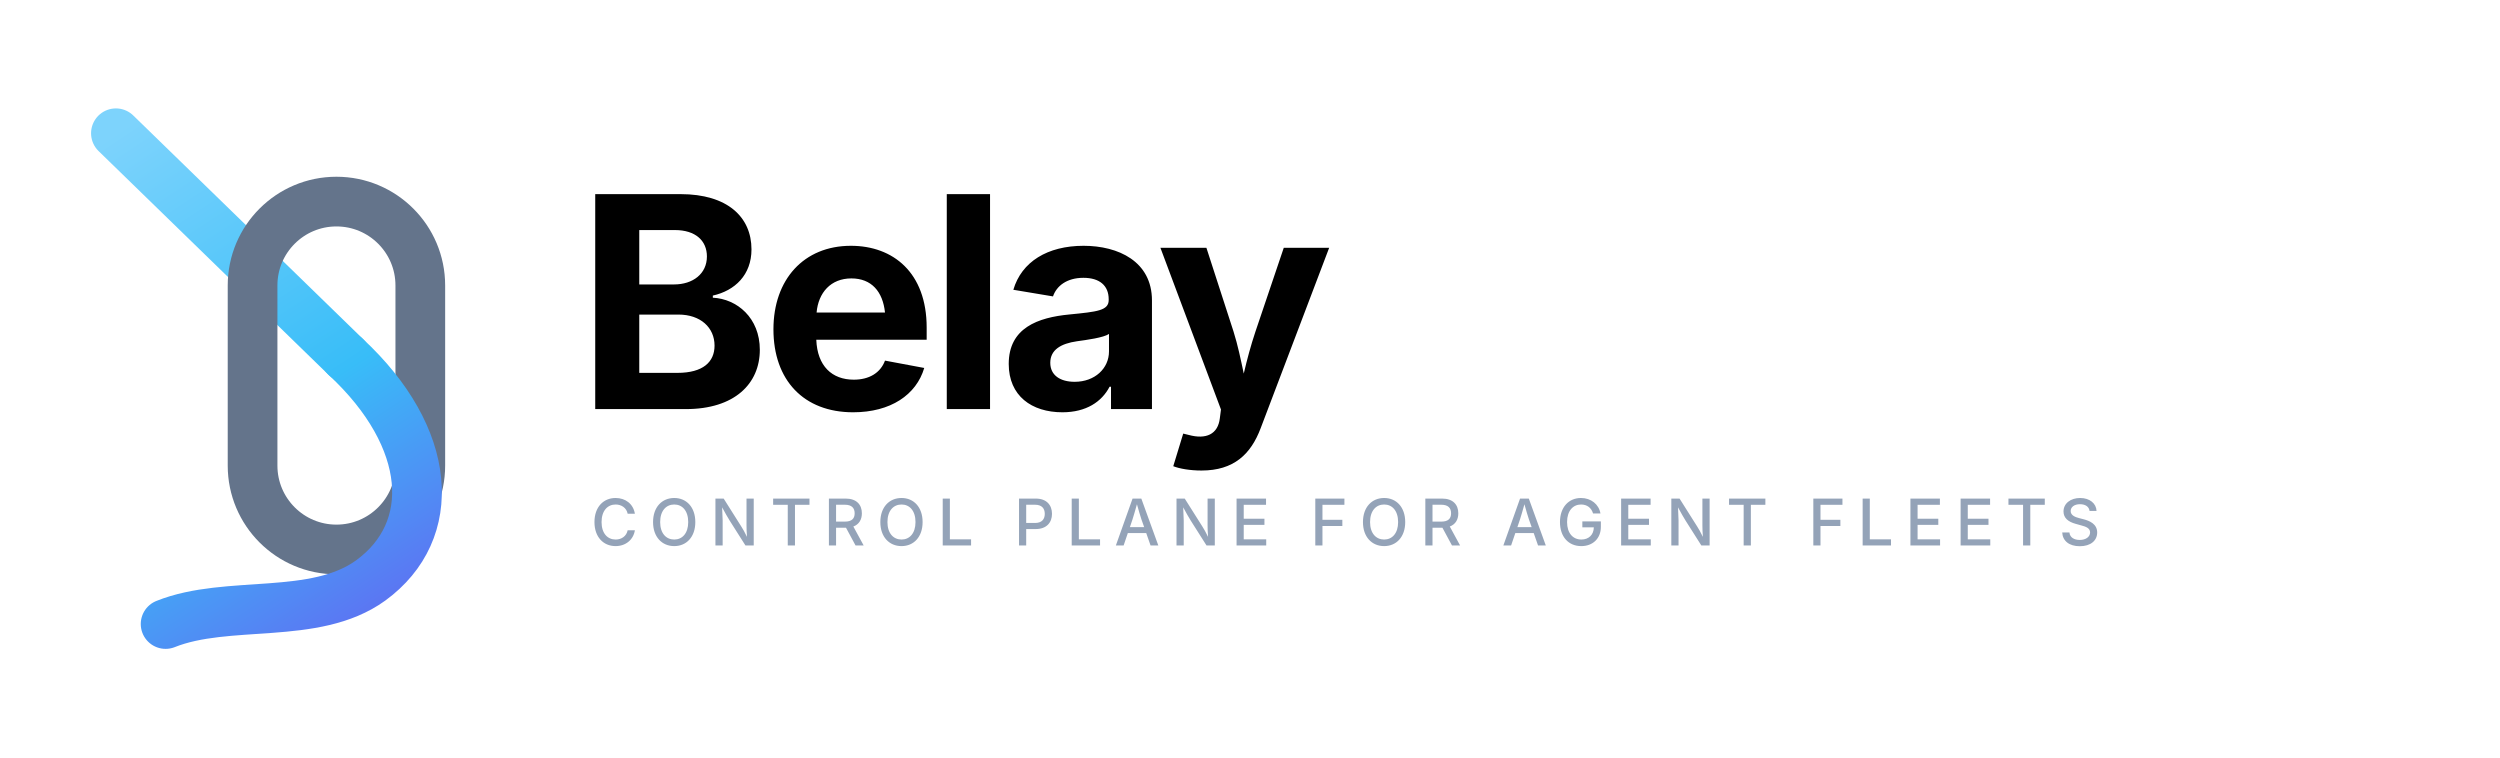
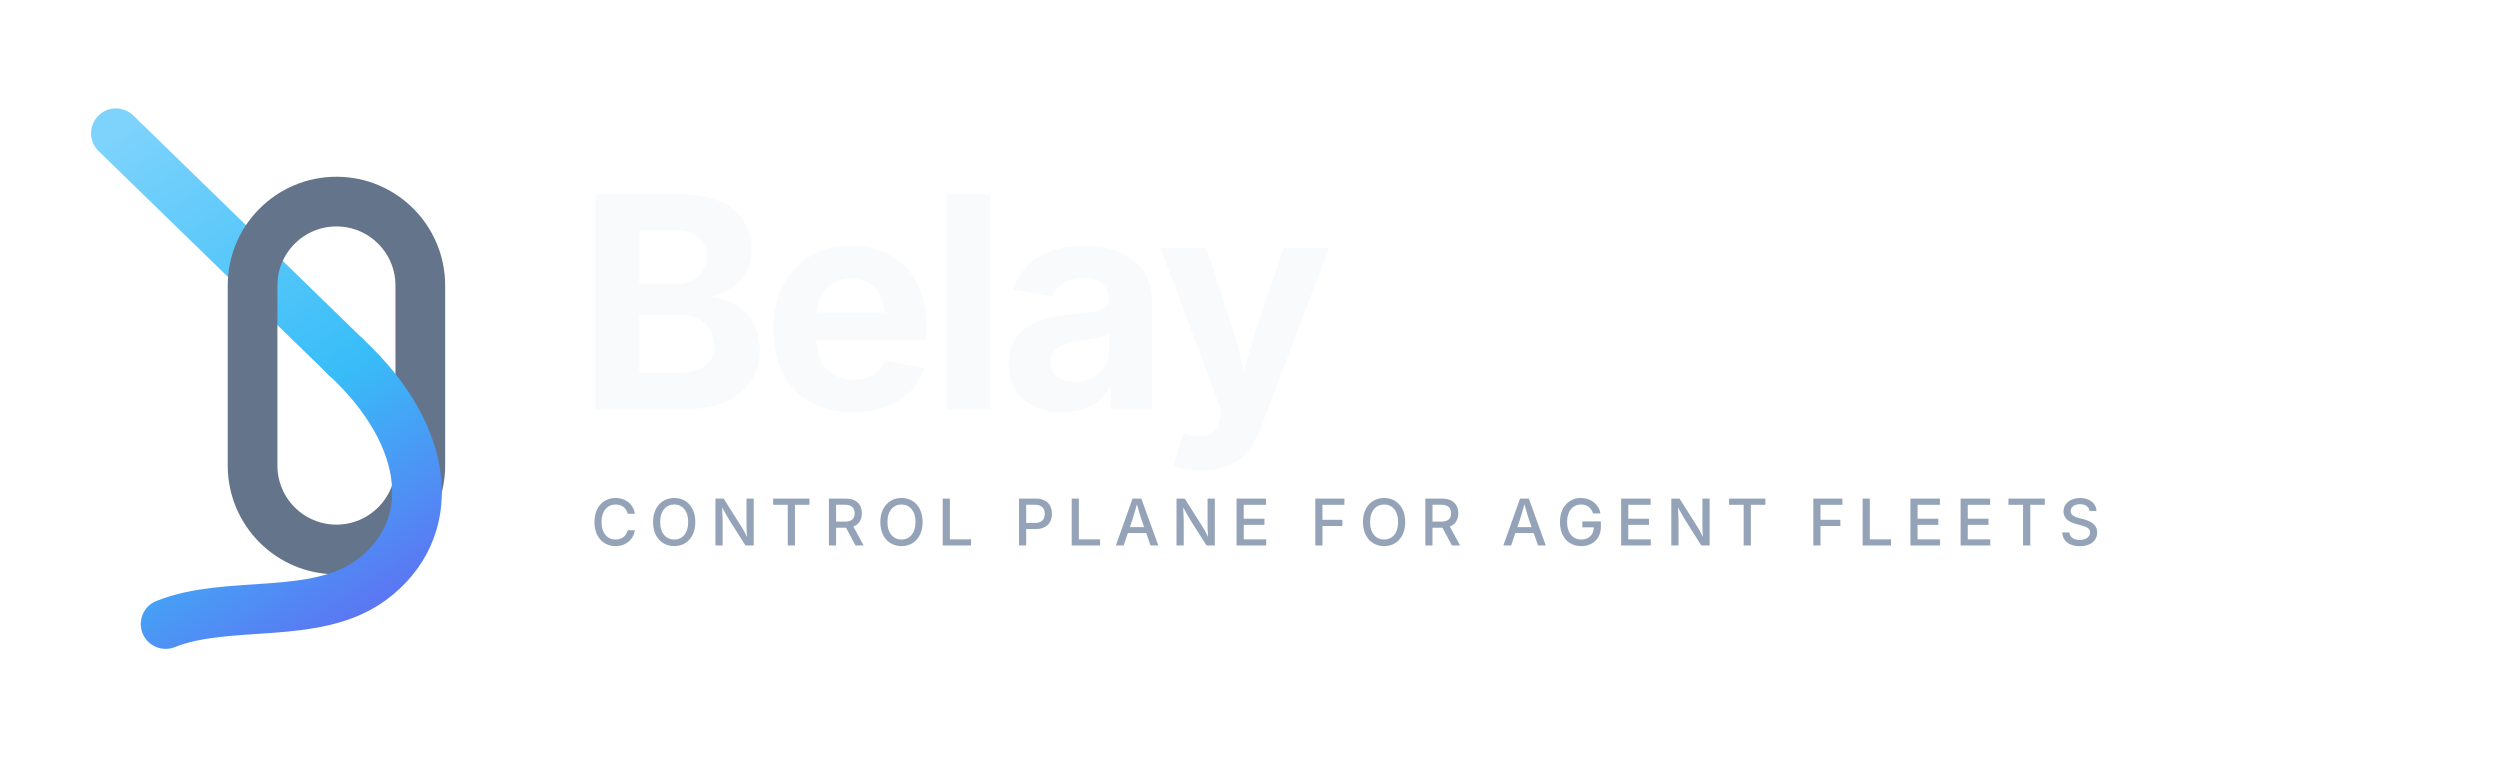
<svg xmlns="http://www.w3.org/2000/svg" viewBox="0 0 660 200" width="660" height="200" role="img" aria-label="Belay">
  <defs>
    <linearGradient id="ropeL" gradientUnits="userSpaceOnUse" x1="30" y1="24" x2="134" y2="182">
      <stop offset="0%" stop-color="#7dd3fc" />
      <stop offset="55%" stop-color="#38bdf8" />
      <stop offset="100%" stop-color="#6366f1" />
    </linearGradient>
  </defs>
  <g transform="translate(6,15.5) scale(0.82)">
    <path d="M 30 24 L 104 96" fill="none" stroke="url(#ropeL)" stroke-width="16" stroke-linecap="round" />
    <rect x="74" y="46" width="54" height="112" rx="27" fill="none" stroke="#64748b" stroke-width="16" />
    <path d="M 104 96 C 132 122 134 152 112 168 C 94 181 66 174 46 182" fill="none" stroke="url(#ropeL)" stroke-width="16" stroke-linecap="round" />
  </g>
-   <text x="152" y="108" font-family="system-ui,-apple-system,Segoe UI,Inter,sans-serif" font-size="78" font-weight="700" fill="currentColor" letter-spacing="-2.5">Belay</text>
+   <text x="152" y="108" font-family="system-ui,-apple-system,Segoe UI,Inter,sans-serif" font-size="78" font-weight="700" fill="#f8fafc" letter-spacing="-2.5">Belay</text>
  <text x="156" y="144" font-family="system-ui,-apple-system,Segoe UI,Inter,sans-serif" font-size="17" font-weight="500" fill="#94a3b8" letter-spacing="3">CONTROL PLANE FOR AGENT FLEETS</text>
</svg>
